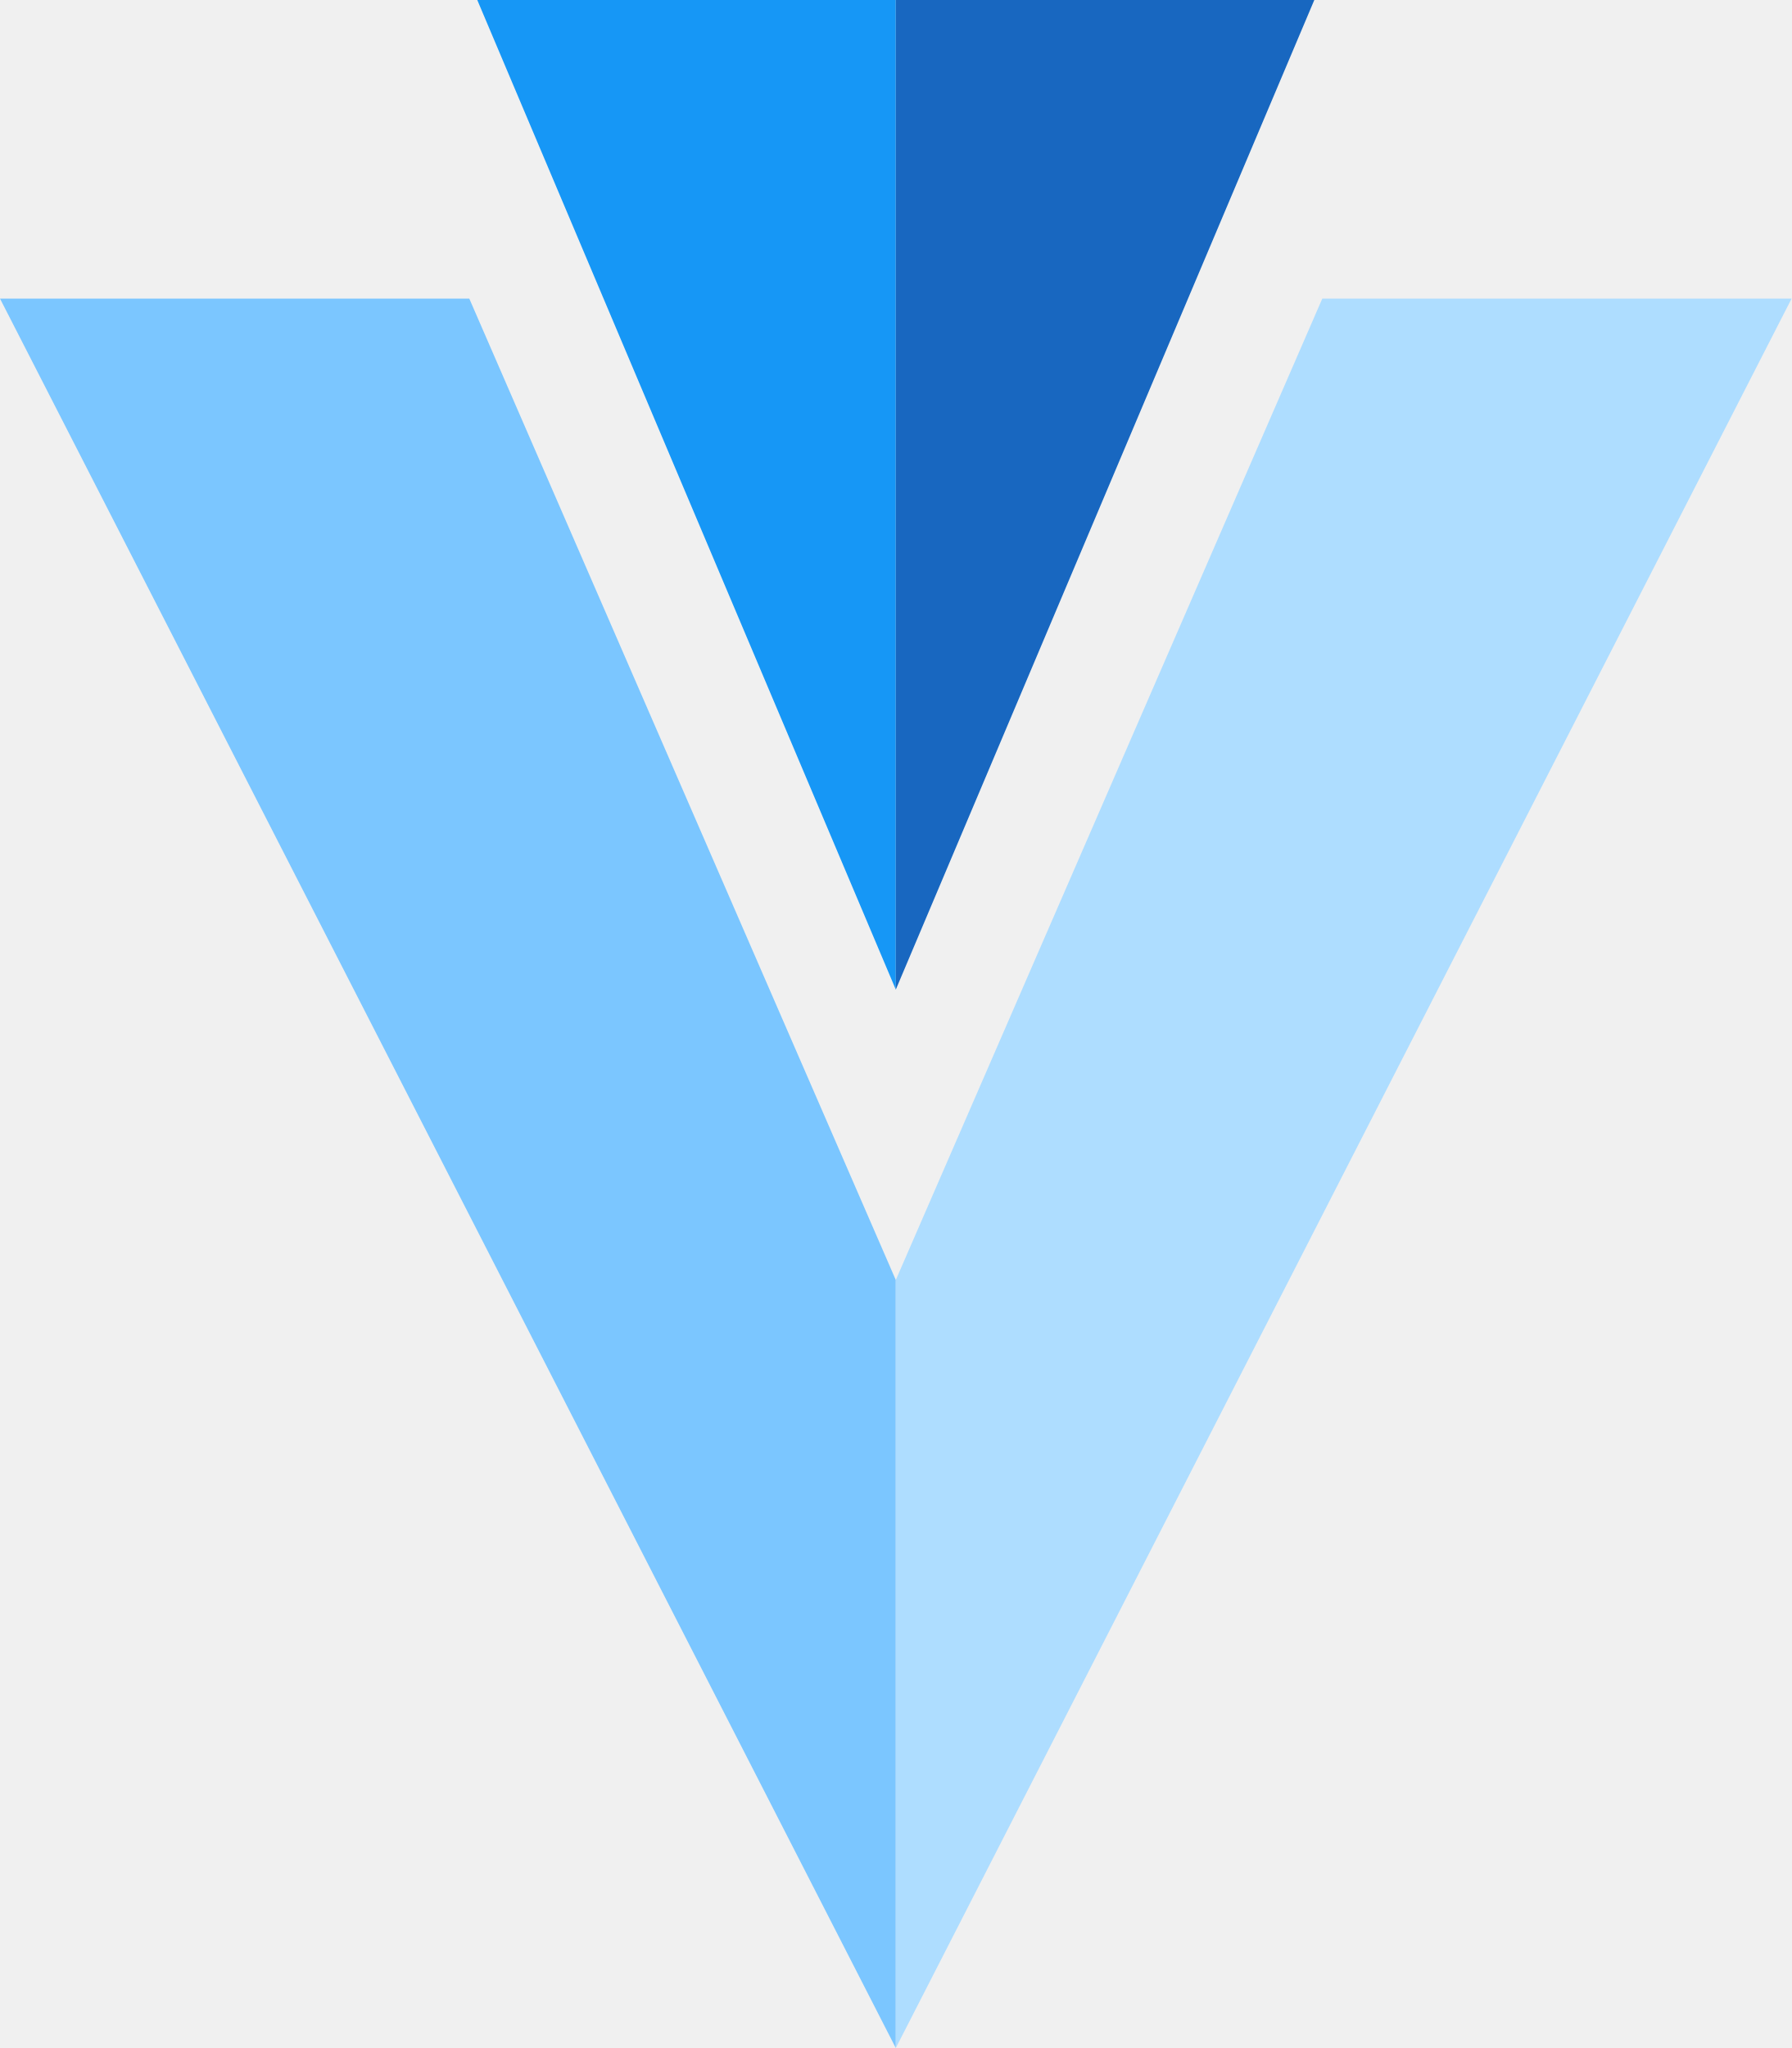
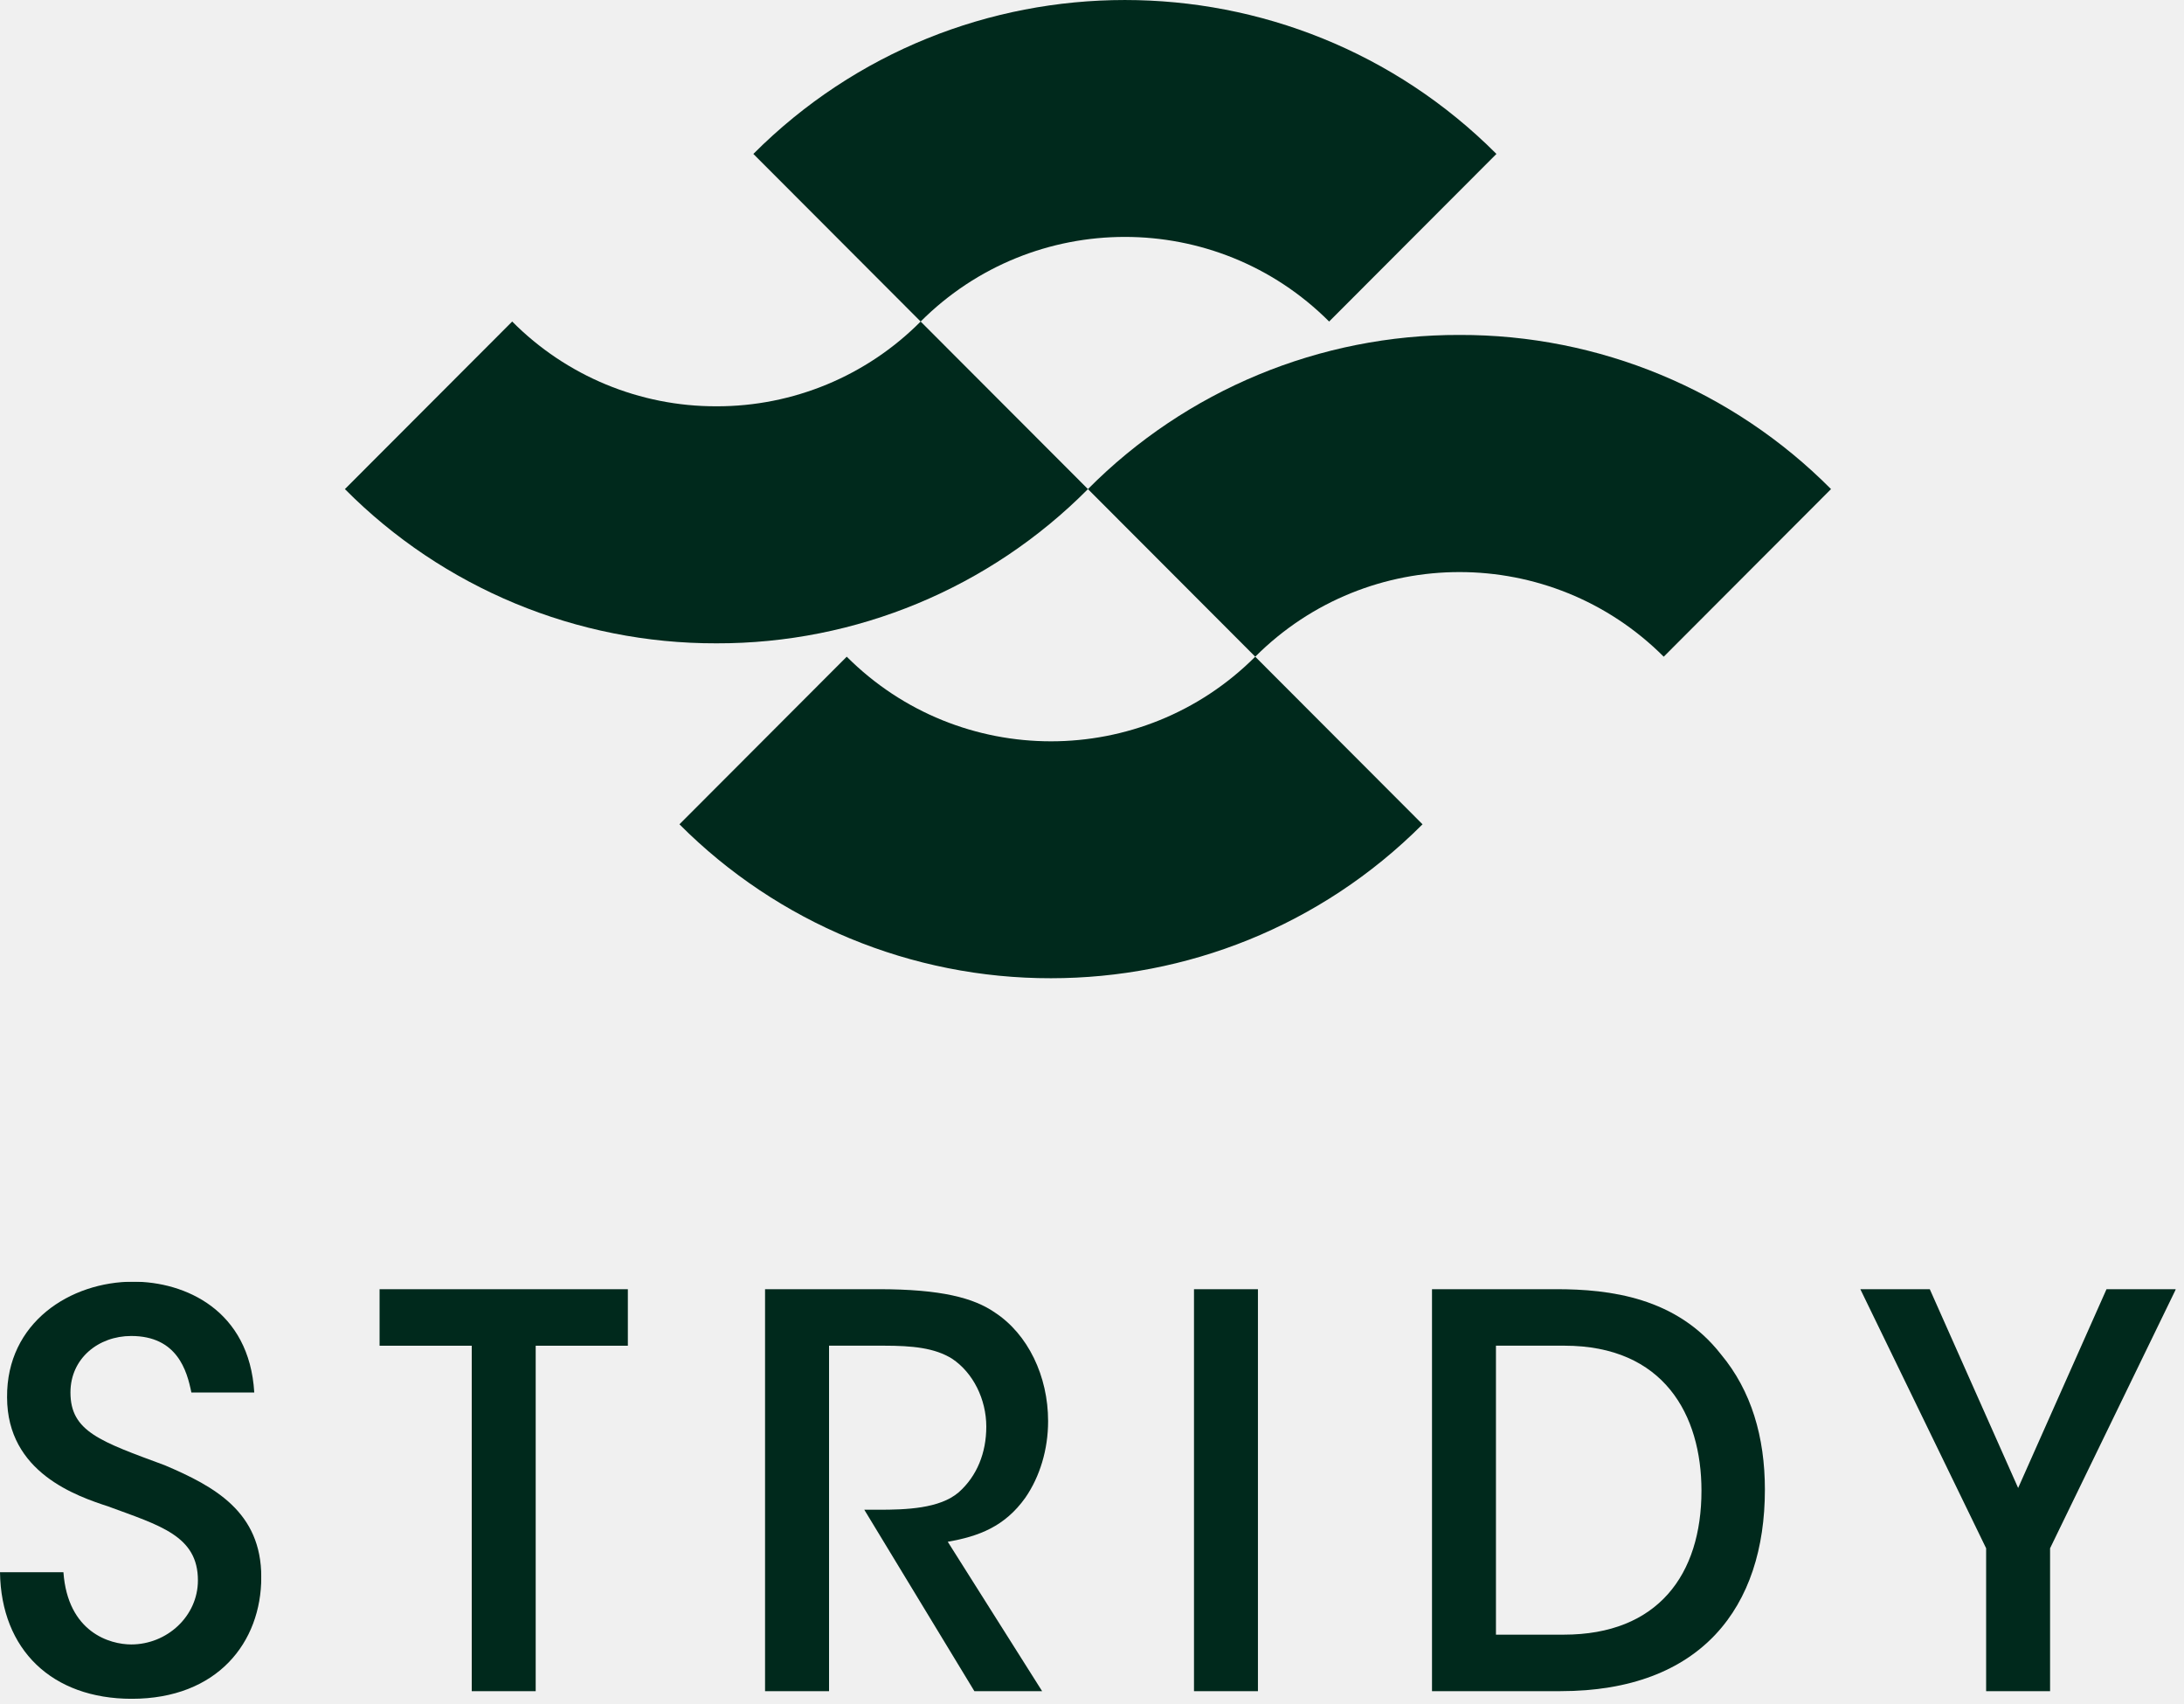
- <svg xmlns="http://www.w3.org/2000/svg" id="Layer_1" data-name="Layer 1" viewBox="0 0 87.5 100">
+ <svg xmlns="http://www.w3.org/2000/svg" xmlns:xlink="http://www.w3.org/1999/xlink" width="50" height="39" viewBox="0 0 50 39">
  <defs>
-     <style>.cls-1{fill:#1697f6;}.cls-2{fill:#7bc6ff;}.cls-3{fill:#1867c0;}.cls-4{fill:#aeddff;}</style>
+     <path id="a" d="M0 .145h5.983v9.547H0z" />
+     <path id="c" d="M0 38.88h49.815V0H0z" />
  </defs>
-   <polyline class="cls-1" points="43.75 0 23.31 0 43.75 48.32" />
-   <polygon class="cls-2" points="43.75 62.5 43.75 100 0 14.58 22.92 14.58 43.75 62.5" />
-   <polyline class="cls-3" points="43.75 0 64.19 0 43.75 48.32" />
-   <polygon class="cls-4" points="64.58 14.58 87.5 14.58 43.75 100 43.75 62.5 64.58 14.58" />
+   <g fill="none" fill-rule="evenodd">
+     <path d="m21.077 7.359-3.83-3.836c4.69-4.697 12.322-4.697 17.012 0l-3.83 3.836a6.613 6.613 0 0 0-9.352 0M24.907 11.194l-3.83-3.835a6.564 6.564 0 0 1-4.675 1.94 6.564 6.564 0 0 1-4.676-1.94l-3.83 3.835a11.941 11.941 0 0 0 8.506 3.53 11.94 11.94 0 0 0 8.505-3.53" fill="#00291C" />
+     <path d="M33.413 7.666a11.941 11.941 0 0 0-8.506 3.528l3.83 3.836a6.613 6.613 0 0 1 9.352 0l3.83-3.836a11.94 11.94 0 0 0-8.506-3.528" fill="#00291C" />
+     <path d="m19.385 15.03-3.83 3.836a11.983 11.983 0 0 0 8.506 3.523c3.081 0 6.161-1.175 8.506-3.523l-3.83-3.836a6.613 6.613 0 0 1-9.352 0" fill="#00291C" />
+     <g transform="translate(0 29.188)">
+       <mask id="b" fill="#fff">
+         <use xlink:href="#a" />
+       </mask>
+       <path d="M1.452 6.796c.1 1.38 1.068 1.653 1.552 1.653.819 0 1.527-.646 1.527-1.467 0-1.02-.87-1.255-2.049-1.69-.72-.237-2.32-.771-2.32-2.5C.148 1.078 1.613.146 3.052.146c1.18 0 2.657.646 2.769 2.536h-1.44c-.1-.497-.323-1.293-1.378-1.293-.745 0-1.39.51-1.39 1.293 0 .895.682 1.119 2.16 1.666 1.141.485 2.209 1.069 2.209 2.56 0 1.493-1.005 2.785-2.967 2.785C1.192 9.692.025 8.573 0 6.796h1.452z" fill="#00291C" mask="url(#b)" />
+     </g>
+     <path fill="#00291C" d="M10.8 30.8H8.69v-1.294h5.684V30.8h-2.11v7.907H10.8zM17.515 29.506h2.595c1.44 0 2.184.2 2.668.535.757.497 1.217 1.454 1.217 2.486 0 .647-.187 1.268-.522 1.753-.471.66-1.067.883-1.775 1.007l2.16 3.419h-1.551l-2.52-4.152h.323c.633 0 1.402-.025 1.837-.398.422-.373.633-.908.633-1.504 0-.622-.298-1.231-.782-1.554-.398-.249-.907-.299-1.564-.299H18.98v7.907h-1.465v-9.2z" />
+     <mask id="d" fill="#fff">
+       <use xlink:href="#c" />
+     </mask>
+     <path fill="#00291C" mask="url(#d)" d="M27.335 38.706h1.464v-9.2h-1.464zM32.784 29.506h2.842c1.229 0 2.756.187 3.774 1.492.695.833 1.005 1.89 1.005 3.096 0 2.685-1.452 4.612-4.68 4.612h-2.941v-9.2zm1.464 7.907H35.8c2.16 0 3.153-1.38 3.153-3.294 0-1.736-.86-3.32-3.14-3.32h-1.565v6.614zM45.47 35.436l-2.88-5.93h1.59l2.023 4.55 2.023-4.55h1.588l-2.88 5.93v3.27H45.47z" />
+   </g>
</svg>
